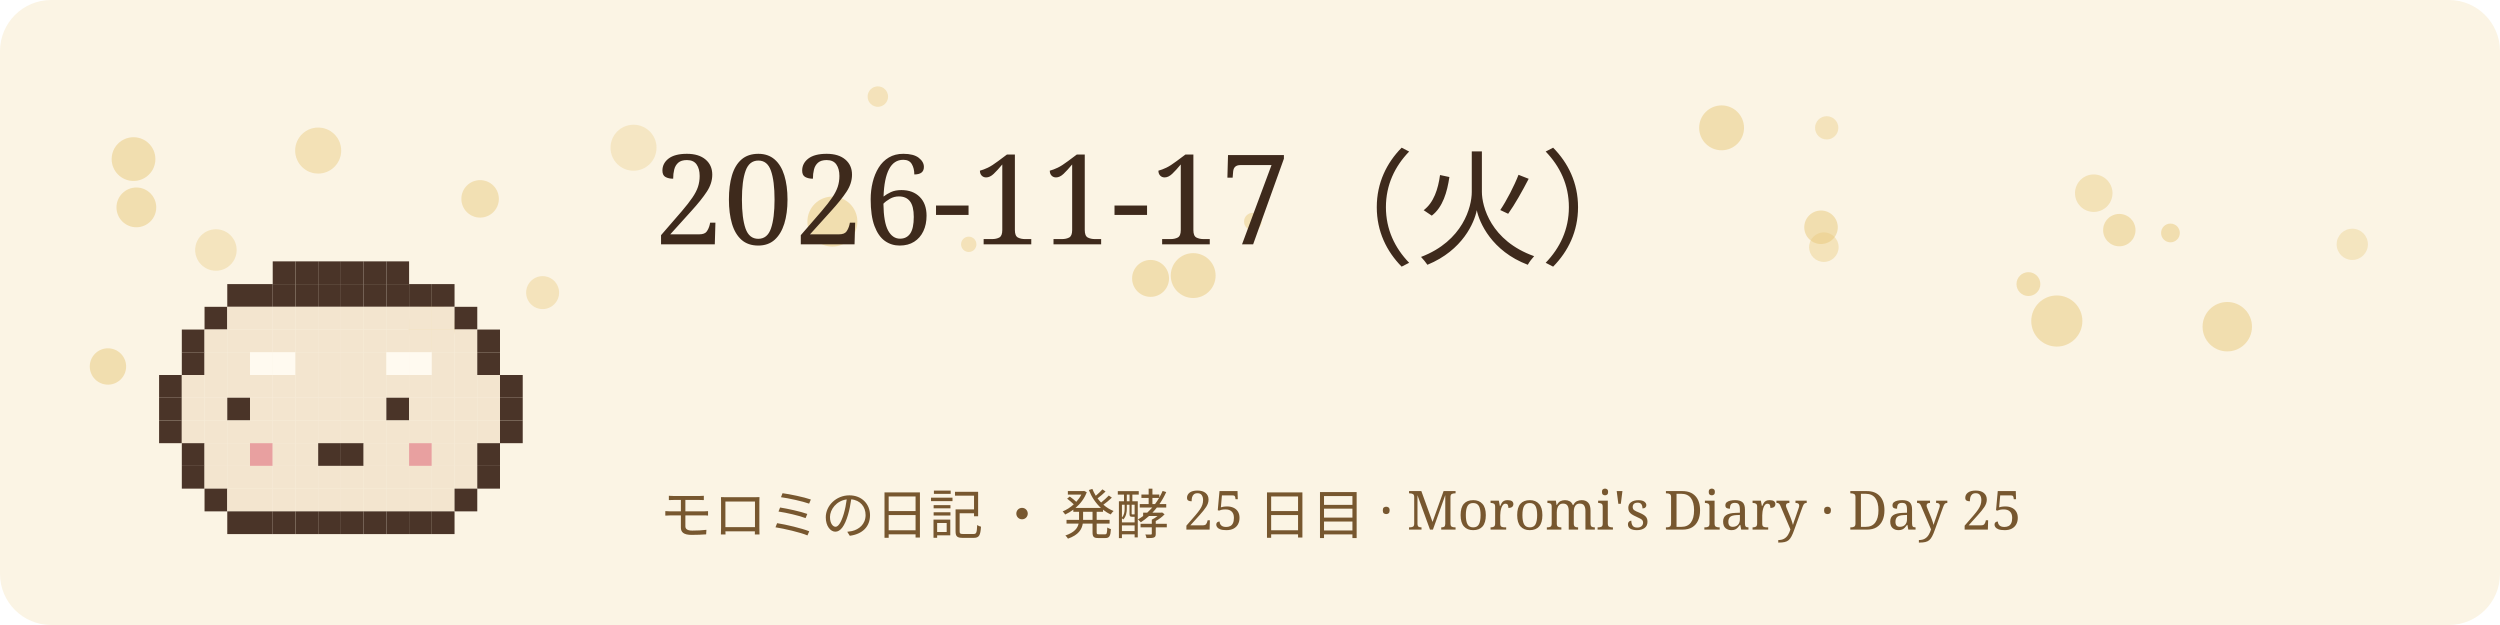
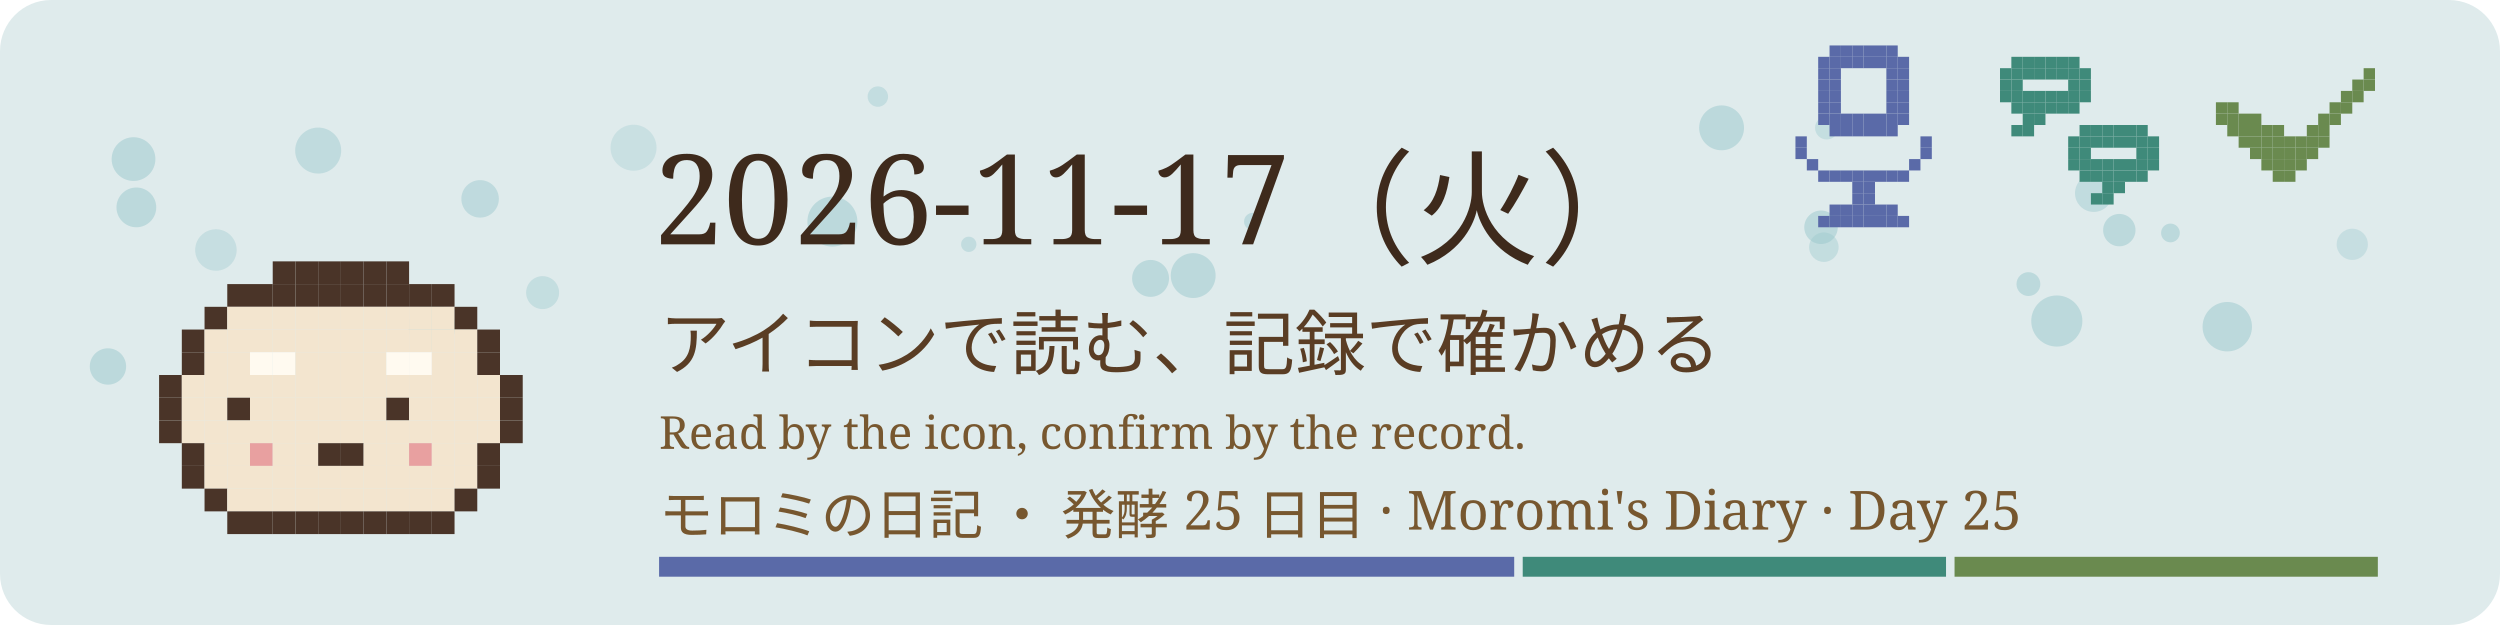
<svg xmlns="http://www.w3.org/2000/svg" width="880" height="220" viewBox="0 0 880 220">
-   <rect width="880" height="220" rx="18" fill="#fbf4e4" />
-   <circle cx="48" cy="73" r="7.0" fill="#e8c87a" opacity="0.50" />
-   <circle cx="38" cy="129" r="6.4" fill="#e8c87a" opacity="0.50" />
-   <circle cx="169" cy="70" r="6.6" fill="#e8c87a" opacity="0.46" />
-   <circle cx="643" cy="45" r="4.1" fill="#e8c87a" opacity="0.38" />
-   <circle cx="152" cy="115" r="8.3" fill="#e8c87a" opacity="0.42" />
-   <circle cx="293" cy="78" r="8.8" fill="#e8c87a" opacity="0.50" />
-   <circle cx="606" cy="45" r="7.9" fill="#e8c87a" opacity="0.50" />
-   <circle cx="828" cy="86" r="5.5" fill="#e8c87a" opacity="0.35" />
-   <circle cx="764" cy="82" r="3.3" fill="#e8c87a" opacity="0.50" />
-   <circle cx="746" cy="81" r="5.7" fill="#e8c87a" opacity="0.50" />
-   <circle cx="76" cy="88" r="7.3" fill="#e8c87a" opacity="0.36" />
-   <circle cx="642" cy="87" r="5.2" fill="#e8c87a" opacity="0.39" />
-   <circle cx="47" cy="56" r="7.7" fill="#e8c87a" opacity="0.50" />
-   <circle cx="420" cy="97" r="7.9" fill="#e8c87a" opacity="0.50" />
-   <circle cx="441" cy="78" r="3.1" fill="#e8c87a" opacity="0.46" />
-   <circle cx="737" cy="68" r="6.6" fill="#e8c87a" opacity="0.42" />
-   <circle cx="784" cy="115" r="8.7" fill="#e8c87a" opacity="0.50" />
-   <circle cx="405" cy="98" r="6.5" fill="#e8c87a" opacity="0.50" />
-   <circle cx="724" cy="113" r="9.0" fill="#e8c87a" opacity="0.50" />
-   <circle cx="112" cy="53" r="8.1" fill="#e8c87a" opacity="0.44" />
-   <circle cx="191" cy="103" r="5.8" fill="#e8c87a" opacity="0.38" />
-   <circle cx="641" cy="80" r="5.9" fill="#e8c87a" opacity="0.50" />
-   <circle cx="341" cy="86" r="2.7" fill="#e8c87a" opacity="0.41" />
-   <circle cx="714" cy="100" r="4.2" fill="#e8c87a" opacity="0.50" />
-   <circle cx="309" cy="34" r="3.6" fill="#e8c87a" opacity="0.40" />
-   <circle cx="223" cy="52" r="8.1" fill="#e8c87a" opacity="0.31" />
+   <rect width="880" height="220" rx="18" fill="#dfebec" />
+   <circle cx="48" cy="73" r="7.0" fill="#99c7cc" opacity="0.50" />
+   <circle cx="38" cy="129" r="6.4" fill="#99c7cc" opacity="0.50" />
+   <circle cx="169" cy="70" r="6.6" fill="#99c7cc" opacity="0.46" />
+   <circle cx="643" cy="45" r="4.1" fill="#99c7cc" opacity="0.38" />
+   <circle cx="152" cy="115" r="8.3" fill="#99c7cc" opacity="0.42" />
+   <circle cx="293" cy="78" r="8.8" fill="#99c7cc" opacity="0.50" />
+   <circle cx="606" cy="45" r="7.9" fill="#99c7cc" opacity="0.50" />
+   <circle cx="828" cy="86" r="5.5" fill="#99c7cc" opacity="0.35" />
+   <circle cx="764" cy="82" r="3.3" fill="#99c7cc" opacity="0.50" />
+   <circle cx="746" cy="81" r="5.7" fill="#99c7cc" opacity="0.50" />
+   <circle cx="76" cy="88" r="7.3" fill="#99c7cc" opacity="0.36" />
+   <circle cx="642" cy="87" r="5.2" fill="#99c7cc" opacity="0.39" />
+   <circle cx="47" cy="56" r="7.7" fill="#99c7cc" opacity="0.50" />
+   <circle cx="420" cy="97" r="7.9" fill="#99c7cc" opacity="0.50" />
+   <circle cx="441" cy="78" r="3.1" fill="#99c7cc" opacity="0.46" />
+   <circle cx="737" cy="68" r="6.6" fill="#99c7cc" opacity="0.42" />
+   <circle cx="784" cy="115" r="8.7" fill="#99c7cc" opacity="0.50" />
+   <circle cx="405" cy="98" r="6.5" fill="#99c7cc" opacity="0.50" />
+   <circle cx="724" cy="113" r="9.0" fill="#99c7cc" opacity="0.50" />
+   <circle cx="112" cy="53" r="8.1" fill="#99c7cc" opacity="0.44" />
+   <circle cx="191" cy="103" r="5.8" fill="#99c7cc" opacity="0.38" />
+   <circle cx="641" cy="80" r="5.9" fill="#99c7cc" opacity="0.50" />
+   <circle cx="341" cy="86" r="2.7" fill="#99c7cc" opacity="0.41" />
+   <circle cx="714" cy="100" r="4.2" fill="#99c7cc" opacity="0.50" />
+   <circle cx="309" cy="34" r="3.6" fill="#99c7cc" opacity="0.40" />
+   <circle cx="223" cy="52" r="8.1" fill="#99c7cc" opacity="0.31" />
+   <rect x="644" y="16" width="4" height="4" fill="#5a6aa8" />
+   <rect x="648" y="16" width="4" height="4" fill="#5a6aa8" />
+   <rect x="652" y="16" width="4" height="4" fill="#5a6aa8" />
+   <rect x="656" y="16" width="4" height="4" fill="#5a6aa8" />
+   <rect x="660" y="16" width="4" height="4" fill="#5a6aa8" />
+   <rect x="664" y="16" width="4" height="4" fill="#5a6aa8" />
+   <rect x="640" y="20" width="4" height="4" fill="#5a6aa8" />
+   <rect x="644" y="20" width="4" height="4" fill="#5a6aa8" />
+   <rect x="648" y="20" width="4" height="4" fill="#5a6aa8" />
+   <rect x="652" y="20" width="4" height="4" fill="#5a6aa8" />
+   <rect x="656" y="20" width="4" height="4" fill="#5a6aa8" />
+   <rect x="660" y="20" width="4" height="4" fill="#5a6aa8" />
+   <rect x="664" y="20" width="4" height="4" fill="#5a6aa8" />
+   <rect x="668" y="20" width="4" height="4" fill="#5a6aa8" />
+   <rect x="640" y="24" width="4" height="4" fill="#5a6aa8" />
+   <rect x="644" y="24" width="4" height="4" fill="#5a6aa8" />
+   <rect x="664" y="24" width="4" height="4" fill="#5a6aa8" />
+   <rect x="668" y="24" width="4" height="4" fill="#5a6aa8" />
+   <rect x="640" y="28" width="4" height="4" fill="#5a6aa8" />
+   <rect x="644" y="28" width="4" height="4" fill="#5a6aa8" />
+   <rect x="664" y="28" width="4" height="4" fill="#5a6aa8" />
+   <rect x="668" y="28" width="4" height="4" fill="#5a6aa8" />
+   <rect x="640" y="32" width="4" height="4" fill="#5a6aa8" />
+   <rect x="644" y="32" width="4" height="4" fill="#5a6aa8" />
+   <rect x="664" y="32" width="4" height="4" fill="#5a6aa8" />
+   <rect x="668" y="32" width="4" height="4" fill="#5a6aa8" />
+   <rect x="640" y="36" width="4" height="4" fill="#5a6aa8" />
+   <rect x="644" y="36" width="4" height="4" fill="#5a6aa8" />
+   <rect x="664" y="36" width="4" height="4" fill="#5a6aa8" />
+   <rect x="668" y="36" width="4" height="4" fill="#5a6aa8" />
+   <rect x="640" y="40" width="4" height="4" fill="#5a6aa8" />
+   <rect x="644" y="40" width="4" height="4" fill="#5a6aa8" />
+   <rect x="648" y="40" width="4" height="4" fill="#5a6aa8" />
+   <rect x="652" y="40" width="4" height="4" fill="#5a6aa8" />
+   <rect x="656" y="40" width="4" height="4" fill="#5a6aa8" />
+   <rect x="660" y="40" width="4" height="4" fill="#5a6aa8" />
+   <rect x="664" y="40" width="4" height="4" fill="#5a6aa8" />
+   <rect x="668" y="40" width="4" height="4" fill="#5a6aa8" />
+   <rect x="644" y="44" width="4" height="4" fill="#5a6aa8" />
+   <rect x="648" y="44" width="4" height="4" fill="#5a6aa8" />
+   <rect x="652" y="44" width="4" height="4" fill="#5a6aa8" />
+   <rect x="656" y="44" width="4" height="4" fill="#5a6aa8" />
+   <rect x="660" y="44" width="4" height="4" fill="#5a6aa8" />
+   <rect x="664" y="44" width="4" height="4" fill="#5a6aa8" />
+   <rect x="632" y="48" width="4" height="4" fill="#5a6aa8" />
+   <rect x="676" y="48" width="4" height="4" fill="#5a6aa8" />
+   <rect x="632" y="52" width="4" height="4" fill="#5a6aa8" />
+   <rect x="676" y="52" width="4" height="4" fill="#5a6aa8" />
+   <rect x="636" y="56" width="4" height="4" fill="#5a6aa8" />
+   <rect x="672" y="56" width="4" height="4" fill="#5a6aa8" />
+   <rect x="640" y="60" width="4" height="4" fill="#5a6aa8" />
+   <rect x="644" y="60" width="4" height="4" fill="#5a6aa8" />
+   <rect x="648" y="60" width="4" height="4" fill="#5a6aa8" />
+   <rect x="652" y="60" width="4" height="4" fill="#5a6aa8" />
+   <rect x="656" y="60" width="4" height="4" fill="#5a6aa8" />
+   <rect x="660" y="60" width="4" height="4" fill="#5a6aa8" />
+   <rect x="664" y="60" width="4" height="4" fill="#5a6aa8" />
+   <rect x="668" y="60" width="4" height="4" fill="#5a6aa8" />
+   <rect x="652" y="64" width="4" height="4" fill="#5a6aa8" />
+   <rect x="656" y="64" width="4" height="4" fill="#5a6aa8" />
+   <rect x="652" y="68" width="4" height="4" fill="#5a6aa8" />
+   <rect x="656" y="68" width="4" height="4" fill="#5a6aa8" />
+   <rect x="644" y="72" width="4" height="4" fill="#5a6aa8" />
+   <rect x="648" y="72" width="4" height="4" fill="#5a6aa8" />
+   <rect x="652" y="72" width="4" height="4" fill="#5a6aa8" />
+   <rect x="656" y="72" width="4" height="4" fill="#5a6aa8" />
+   <rect x="660" y="72" width="4" height="4" fill="#5a6aa8" />
+   <rect x="664" y="72" width="4" height="4" fill="#5a6aa8" />
+   <rect x="640" y="76" width="4" height="4" fill="#5a6aa8" />
+   <rect x="644" y="76" width="4" height="4" fill="#5a6aa8" />
+   <rect x="648" y="76" width="4" height="4" fill="#5a6aa8" />
+   <rect x="652" y="76" width="4" height="4" fill="#5a6aa8" />
+   <rect x="656" y="76" width="4" height="4" fill="#5a6aa8" />
+   <rect x="660" y="76" width="4" height="4" fill="#5a6aa8" />
+   <rect x="664" y="76" width="4" height="4" fill="#5a6aa8" />
+   <rect x="668" y="76" width="4" height="4" fill="#5a6aa8" />
+   <rect x="708" y="20" width="4" height="4" fill="#3f8a7a" />
+   <rect x="712" y="20" width="4" height="4" fill="#3f8a7a" />
+   <rect x="716" y="20" width="4" height="4" fill="#3f8a7a" />
+   <rect x="720" y="20" width="4" height="4" fill="#3f8a7a" />
+   <rect x="724" y="20" width="4" height="4" fill="#3f8a7a" />
+   <rect x="728" y="20" width="4" height="4" fill="#3f8a7a" />
+   <rect x="704" y="24" width="4" height="4" fill="#3f8a7a" />
+   <rect x="708" y="24" width="4" height="4" fill="#3f8a7a" />
+   <rect x="712" y="24" width="4" height="4" fill="#3f8a7a" />
+   <rect x="716" y="24" width="4" height="4" fill="#3f8a7a" />
+   <rect x="720" y="24" width="4" height="4" fill="#3f8a7a" />
+   <rect x="724" y="24" width="4" height="4" fill="#3f8a7a" />
+   <rect x="728" y="24" width="4" height="4" fill="#3f8a7a" />
+   <rect x="732" y="24" width="4" height="4" fill="#3f8a7a" />
+   <rect x="704" y="28" width="4" height="4" fill="#3f8a7a" />
+   <rect x="708" y="28" width="4" height="4" fill="#3f8a7a" />
+   <rect x="728" y="28" width="4" height="4" fill="#3f8a7a" />
+   <rect x="732" y="28" width="4" height="4" fill="#3f8a7a" />
+   <rect x="704" y="32" width="4" height="4" fill="#3f8a7a" />
+   <rect x="708" y="32" width="4" height="4" fill="#3f8a7a" />
+   <rect x="712" y="32" width="4" height="4" fill="#3f8a7a" />
+   <rect x="716" y="32" width="4" height="4" fill="#3f8a7a" />
+   <rect x="720" y="32" width="4" height="4" fill="#3f8a7a" />
+   <rect x="724" y="32" width="4" height="4" fill="#3f8a7a" />
+   <rect x="728" y="32" width="4" height="4" fill="#3f8a7a" />
+   <rect x="732" y="32" width="4" height="4" fill="#3f8a7a" />
+   <rect x="708" y="36" width="4" height="4" fill="#3f8a7a" />
+   <rect x="712" y="36" width="4" height="4" fill="#3f8a7a" />
+   <rect x="716" y="36" width="4" height="4" fill="#3f8a7a" />
+   <rect x="720" y="36" width="4" height="4" fill="#3f8a7a" />
+   <rect x="724" y="36" width="4" height="4" fill="#3f8a7a" />
+   <rect x="728" y="36" width="4" height="4" fill="#3f8a7a" />
+   <rect x="712" y="40" width="4" height="4" fill="#3f8a7a" />
+   <rect x="716" y="40" width="4" height="4" fill="#3f8a7a" />
+   <rect x="708" y="44" width="4" height="4" fill="#3f8a7a" />
+   <rect x="712" y="44" width="4" height="4" fill="#3f8a7a" />
+   <rect x="732" y="44" width="4" height="4" fill="#3f8a7a" />
+   <rect x="736" y="44" width="4" height="4" fill="#3f8a7a" />
+   <rect x="740" y="44" width="4" height="4" fill="#3f8a7a" />
+   <rect x="744" y="44" width="4" height="4" fill="#3f8a7a" />
+   <rect x="748" y="44" width="4" height="4" fill="#3f8a7a" />
+   <rect x="752" y="44" width="4" height="4" fill="#3f8a7a" />
+   <rect x="728" y="48" width="4" height="4" fill="#3f8a7a" />
+   <rect x="732" y="48" width="4" height="4" fill="#3f8a7a" />
+   <rect x="736" y="48" width="4" height="4" fill="#3f8a7a" />
+   <rect x="740" y="48" width="4" height="4" fill="#3f8a7a" />
+   <rect x="744" y="48" width="4" height="4" fill="#3f8a7a" />
+   <rect x="748" y="48" width="4" height="4" fill="#3f8a7a" />
+   <rect x="752" y="48" width="4" height="4" fill="#3f8a7a" />
+   <rect x="756" y="48" width="4" height="4" fill="#3f8a7a" />
+   <rect x="728" y="52" width="4" height="4" fill="#3f8a7a" />
+   <rect x="732" y="52" width="4" height="4" fill="#3f8a7a" />
+   <rect x="752" y="52" width="4" height="4" fill="#3f8a7a" />
+   <rect x="756" y="52" width="4" height="4" fill="#3f8a7a" />
+   <rect x="728" y="56" width="4" height="4" fill="#3f8a7a" />
+   <rect x="732" y="56" width="4" height="4" fill="#3f8a7a" />
+   <rect x="736" y="56" width="4" height="4" fill="#3f8a7a" />
+   <rect x="740" y="56" width="4" height="4" fill="#3f8a7a" />
+   <rect x="744" y="56" width="4" height="4" fill="#3f8a7a" />
+   <rect x="748" y="56" width="4" height="4" fill="#3f8a7a" />
+   <rect x="752" y="56" width="4" height="4" fill="#3f8a7a" />
+   <rect x="756" y="56" width="4" height="4" fill="#3f8a7a" />
+   <rect x="732" y="60" width="4" height="4" fill="#3f8a7a" />
+   <rect x="736" y="60" width="4" height="4" fill="#3f8a7a" />
+   <rect x="740" y="60" width="4" height="4" fill="#3f8a7a" />
+   <rect x="744" y="60" width="4" height="4" fill="#3f8a7a" />
+   <rect x="748" y="60" width="4" height="4" fill="#3f8a7a" />
+   <rect x="752" y="60" width="4" height="4" fill="#3f8a7a" />
+   <rect x="740" y="64" width="4" height="4" fill="#3f8a7a" />
+   <rect x="744" y="64" width="4" height="4" fill="#3f8a7a" />
+   <rect x="736" y="68" width="4" height="4" fill="#3f8a7a" />
+   <rect x="740" y="68" width="4" height="4" fill="#3f8a7a" />
+   <rect x="832" y="24" width="4" height="4" fill="#6a8a4f" />
+   <rect x="828" y="28" width="4" height="4" fill="#6a8a4f" />
+   <rect x="832" y="28" width="4" height="4" fill="#6a8a4f" />
+   <rect x="824" y="32" width="4" height="4" fill="#6a8a4f" />
+   <rect x="828" y="32" width="4" height="4" fill="#6a8a4f" />
+   <rect x="780" y="36" width="4" height="4" fill="#6a8a4f" />
+   <rect x="784" y="36" width="4" height="4" fill="#6a8a4f" />
+   <rect x="820" y="36" width="4" height="4" fill="#6a8a4f" />
+   <rect x="824" y="36" width="4" height="4" fill="#6a8a4f" />
+   <rect x="780" y="40" width="4" height="4" fill="#6a8a4f" />
+   <rect x="784" y="40" width="4" height="4" fill="#6a8a4f" />
+   <rect x="788" y="40" width="4" height="4" fill="#6a8a4f" />
+   <rect x="792" y="40" width="4" height="4" fill="#6a8a4f" />
+   <rect x="816" y="40" width="4" height="4" fill="#6a8a4f" />
+   <rect x="820" y="40" width="4" height="4" fill="#6a8a4f" />
+   <rect x="784" y="44" width="4" height="4" fill="#6a8a4f" />
+   <rect x="788" y="44" width="4" height="4" fill="#6a8a4f" />
+   <rect x="792" y="44" width="4" height="4" fill="#6a8a4f" />
+   <rect x="796" y="44" width="4" height="4" fill="#6a8a4f" />
+   <rect x="800" y="44" width="4" height="4" fill="#6a8a4f" />
+   <rect x="812" y="44" width="4" height="4" fill="#6a8a4f" />
+   <rect x="816" y="44" width="4" height="4" fill="#6a8a4f" />
+   <rect x="788" y="48" width="4" height="4" fill="#6a8a4f" />
+   <rect x="792" y="48" width="4" height="4" fill="#6a8a4f" />
+   <rect x="796" y="48" width="4" height="4" fill="#6a8a4f" />
+   <rect x="800" y="48" width="4" height="4" fill="#6a8a4f" />
+   <rect x="804" y="48" width="4" height="4" fill="#6a8a4f" />
+   <rect x="808" y="48" width="4" height="4" fill="#6a8a4f" />
+   <rect x="812" y="48" width="4" height="4" fill="#6a8a4f" />
+   <rect x="816" y="48" width="4" height="4" fill="#6a8a4f" />
+   <rect x="792" y="52" width="4" height="4" fill="#6a8a4f" />
+   <rect x="796" y="52" width="4" height="4" fill="#6a8a4f" />
+   <rect x="800" y="52" width="4" height="4" fill="#6a8a4f" />
+   <rect x="804" y="52" width="4" height="4" fill="#6a8a4f" />
+   <rect x="808" y="52" width="4" height="4" fill="#6a8a4f" />
+   <rect x="812" y="52" width="4" height="4" fill="#6a8a4f" />
+   <rect x="796" y="56" width="4" height="4" fill="#6a8a4f" />
+   <rect x="800" y="56" width="4" height="4" fill="#6a8a4f" />
+   <rect x="804" y="56" width="4" height="4" fill="#6a8a4f" />
+   <rect x="808" y="56" width="4" height="4" fill="#6a8a4f" />
+   <rect x="800" y="60" width="4" height="4" fill="#6a8a4f" />
+   <rect x="804" y="60" width="4" height="4" fill="#6a8a4f" />
  <rect x="96" y="92" width="8" height="8" fill="#4a3428" />
  <rect x="104" y="92" width="8" height="8" fill="#4a3428" />
  <rect x="112" y="92" width="8" height="8" fill="#4a3428" />
  <rect x="120" y="92" width="8" height="8" fill="#4a3428" />
  <rect x="128" y="92" width="8" height="8" fill="#4a3428" />
  <rect x="136" y="92" width="8" height="8" fill="#4a3428" />
  <rect x="80" y="100" width="8" height="8" fill="#4a3428" />
  <rect x="88" y="100" width="8" height="8" fill="#4a3428" />
  <rect x="96" y="100" width="8" height="8" fill="#4a3428" />
  <rect x="104" y="100" width="8" height="8" fill="#4a3428" />
  <rect x="112" y="100" width="8" height="8" fill="#4a3428" />
  <rect x="120" y="100" width="8" height="8" fill="#4a3428" />
  <rect x="128" y="100" width="8" height="8" fill="#4a3428" />
  <rect x="136" y="100" width="8" height="8" fill="#4a3428" />
  <rect x="144" y="100" width="8" height="8" fill="#4a3428" />
  <rect x="152" y="100" width="8" height="8" fill="#4a3428" />
  <rect x="72" y="108" width="8" height="8" fill="#4a3428" />
  <rect x="80" y="108" width="8" height="8" fill="#f3e5cf" />
  <rect x="88" y="108" width="8" height="8" fill="#f3e5cf" />
  <rect x="96" y="108" width="8" height="8" fill="#f3e5cf" />
  <rect x="104" y="108" width="8" height="8" fill="#f3e5cf" />
  <rect x="112" y="108" width="8" height="8" fill="#f3e5cf" />
  <rect x="120" y="108" width="8" height="8" fill="#f3e5cf" />
  <rect x="128" y="108" width="8" height="8" fill="#f3e5cf" />
  <rect x="136" y="108" width="8" height="8" fill="#f3e5cf" />
  <rect x="144" y="108" width="8" height="8" fill="#f3e5cf" />
  <rect x="152" y="108" width="8" height="8" fill="#f3e5cf" />
  <rect x="160" y="108" width="8" height="8" fill="#4a3428" />
  <rect x="64" y="116" width="8" height="8" fill="#4a3428" />
  <rect x="72" y="116" width="8" height="8" fill="#f3e5cf" />
  <rect x="80" y="116" width="8" height="8" fill="#f3e5cf" />
  <rect x="88" y="116" width="8" height="8" fill="#f3e5cf" />
  <rect x="96" y="116" width="8" height="8" fill="#f3e5cf" />
  <rect x="104" y="116" width="8" height="8" fill="#f3e5cf" />
  <rect x="112" y="116" width="8" height="8" fill="#f3e5cf" />
  <rect x="120" y="116" width="8" height="8" fill="#f3e5cf" />
  <rect x="128" y="116" width="8" height="8" fill="#f3e5cf" />
  <rect x="136" y="116" width="8" height="8" fill="#f3e5cf" />
  <rect x="144" y="116" width="8" height="8" fill="#f3e5cf" />
  <rect x="152" y="116" width="8" height="8" fill="#f3e5cf" />
  <rect x="160" y="116" width="8" height="8" fill="#f3e5cf" />
  <rect x="168" y="116" width="8" height="8" fill="#4a3428" />
  <rect x="64" y="124" width="8" height="8" fill="#4a3428" />
  <rect x="72" y="124" width="8" height="8" fill="#f3e5cf" />
  <rect x="80" y="124" width="8" height="8" fill="#f3e5cf" />
  <rect x="88" y="124" width="8" height="8" fill="#fffaf0" />
  <rect x="96" y="124" width="8" height="8" fill="#fffaf0" />
  <rect x="104" y="124" width="8" height="8" fill="#f3e5cf" />
  <rect x="112" y="124" width="8" height="8" fill="#f3e5cf" />
  <rect x="120" y="124" width="8" height="8" fill="#f3e5cf" />
  <rect x="128" y="124" width="8" height="8" fill="#f3e5cf" />
  <rect x="136" y="124" width="8" height="8" fill="#fffaf0" />
  <rect x="144" y="124" width="8" height="8" fill="#fffaf0" />
  <rect x="152" y="124" width="8" height="8" fill="#f3e5cf" />
  <rect x="160" y="124" width="8" height="8" fill="#f3e5cf" />
  <rect x="168" y="124" width="8" height="8" fill="#4a3428" />
  <rect x="56" y="132" width="8" height="8" fill="#4a3428" />
  <rect x="64" y="132" width="8" height="8" fill="#f3e5cf" />
  <rect x="72" y="132" width="8" height="8" fill="#f3e5cf" />
  <rect x="80" y="132" width="8" height="8" fill="#f3e5cf" />
  <rect x="88" y="132" width="8" height="8" fill="#f3e5cf" />
  <rect x="96" y="132" width="8" height="8" fill="#f3e5cf" />
  <rect x="104" y="132" width="8" height="8" fill="#f3e5cf" />
  <rect x="112" y="132" width="8" height="8" fill="#f3e5cf" />
  <rect x="120" y="132" width="8" height="8" fill="#f3e5cf" />
  <rect x="128" y="132" width="8" height="8" fill="#f3e5cf" />
  <rect x="136" y="132" width="8" height="8" fill="#f3e5cf" />
  <rect x="144" y="132" width="8" height="8" fill="#f3e5cf" />
  <rect x="152" y="132" width="8" height="8" fill="#f3e5cf" />
  <rect x="160" y="132" width="8" height="8" fill="#f3e5cf" />
  <rect x="168" y="132" width="8" height="8" fill="#f3e5cf" />
  <rect x="176" y="132" width="8" height="8" fill="#4a3428" />
  <rect x="56" y="140" width="8" height="8" fill="#4a3428" />
  <rect x="64" y="140" width="8" height="8" fill="#f3e5cf" />
  <rect x="72" y="140" width="8" height="8" fill="#f3e5cf" />
  <rect x="80" y="140" width="8" height="8" fill="#4a3428" />
  <rect x="88" y="140" width="8" height="8" fill="#f3e5cf" />
  <rect x="96" y="140" width="8" height="8" fill="#f3e5cf" />
  <rect x="104" y="140" width="8" height="8" fill="#f3e5cf" />
  <rect x="112" y="140" width="8" height="8" fill="#f3e5cf" />
  <rect x="120" y="140" width="8" height="8" fill="#f3e5cf" />
  <rect x="128" y="140" width="8" height="8" fill="#f3e5cf" />
  <rect x="136" y="140" width="8" height="8" fill="#4a3428" />
  <rect x="144" y="140" width="8" height="8" fill="#f3e5cf" />
  <rect x="152" y="140" width="8" height="8" fill="#f3e5cf" />
  <rect x="160" y="140" width="8" height="8" fill="#f3e5cf" />
  <rect x="168" y="140" width="8" height="8" fill="#f3e5cf" />
  <rect x="176" y="140" width="8" height="8" fill="#4a3428" />
  <rect x="56" y="148" width="8" height="8" fill="#4a3428" />
  <rect x="64" y="148" width="8" height="8" fill="#f3e5cf" />
  <rect x="72" y="148" width="8" height="8" fill="#f3e5cf" />
  <rect x="80" y="148" width="8" height="8" fill="#f3e5cf" />
  <rect x="88" y="148" width="8" height="8" fill="#f3e5cf" />
  <rect x="96" y="148" width="8" height="8" fill="#f3e5cf" />
  <rect x="104" y="148" width="8" height="8" fill="#f3e5cf" />
  <rect x="112" y="148" width="8" height="8" fill="#f3e5cf" />
  <rect x="120" y="148" width="8" height="8" fill="#f3e5cf" />
  <rect x="128" y="148" width="8" height="8" fill="#f3e5cf" />
  <rect x="136" y="148" width="8" height="8" fill="#f3e5cf" />
  <rect x="144" y="148" width="8" height="8" fill="#f3e5cf" />
  <rect x="152" y="148" width="8" height="8" fill="#f3e5cf" />
  <rect x="160" y="148" width="8" height="8" fill="#f3e5cf" />
  <rect x="168" y="148" width="8" height="8" fill="#f3e5cf" />
  <rect x="176" y="148" width="8" height="8" fill="#4a3428" />
  <rect x="64" y="156" width="8" height="8" fill="#4a3428" />
  <rect x="72" y="156" width="8" height="8" fill="#f3e5cf" />
  <rect x="80" y="156" width="8" height="8" fill="#f3e5cf" />
  <rect x="88" y="156" width="8" height="8" fill="#e8a0a0" />
  <rect x="96" y="156" width="8" height="8" fill="#f3e5cf" />
  <rect x="104" y="156" width="8" height="8" fill="#f3e5cf" />
  <rect x="112" y="156" width="8" height="8" fill="#4a3428" />
  <rect x="120" y="156" width="8" height="8" fill="#4a3428" />
  <rect x="128" y="156" width="8" height="8" fill="#f3e5cf" />
  <rect x="136" y="156" width="8" height="8" fill="#f3e5cf" />
  <rect x="144" y="156" width="8" height="8" fill="#e8a0a0" />
  <rect x="152" y="156" width="8" height="8" fill="#f3e5cf" />
  <rect x="160" y="156" width="8" height="8" fill="#f3e5cf" />
  <rect x="168" y="156" width="8" height="8" fill="#4a3428" />
  <rect x="64" y="164" width="8" height="8" fill="#4a3428" />
  <rect x="72" y="164" width="8" height="8" fill="#f3e5cf" />
  <rect x="80" y="164" width="8" height="8" fill="#f3e5cf" />
  <rect x="88" y="164" width="8" height="8" fill="#f3e5cf" />
  <rect x="96" y="164" width="8" height="8" fill="#f3e5cf" />
  <rect x="104" y="164" width="8" height="8" fill="#f3e5cf" />
  <rect x="112" y="164" width="8" height="8" fill="#f3e5cf" />
  <rect x="120" y="164" width="8" height="8" fill="#f3e5cf" />
  <rect x="128" y="164" width="8" height="8" fill="#f3e5cf" />
  <rect x="136" y="164" width="8" height="8" fill="#f3e5cf" />
  <rect x="144" y="164" width="8" height="8" fill="#f3e5cf" />
  <rect x="152" y="164" width="8" height="8" fill="#f3e5cf" />
  <rect x="160" y="164" width="8" height="8" fill="#f3e5cf" />
  <rect x="168" y="164" width="8" height="8" fill="#4a3428" />
  <rect x="72" y="172" width="8" height="8" fill="#4a3428" />
  <rect x="80" y="172" width="8" height="8" fill="#f3e5cf" />
  <rect x="88" y="172" width="8" height="8" fill="#f3e5cf" />
  <rect x="96" y="172" width="8" height="8" fill="#f3e5cf" />
  <rect x="104" y="172" width="8" height="8" fill="#f3e5cf" />
  <rect x="112" y="172" width="8" height="8" fill="#f3e5cf" />
  <rect x="120" y="172" width="8" height="8" fill="#f3e5cf" />
  <rect x="128" y="172" width="8" height="8" fill="#f3e5cf" />
  <rect x="136" y="172" width="8" height="8" fill="#f3e5cf" />
  <rect x="144" y="172" width="8" height="8" fill="#f3e5cf" />
  <rect x="152" y="172" width="8" height="8" fill="#f3e5cf" />
  <rect x="160" y="172" width="8" height="8" fill="#4a3428" />
  <rect x="80" y="180" width="8" height="8" fill="#4a3428" />
  <rect x="88" y="180" width="8" height="8" fill="#4a3428" />
  <rect x="96" y="180" width="8" height="8" fill="#4a3428" />
  <rect x="104" y="180" width="8" height="8" fill="#4a3428" />
  <rect x="112" y="180" width="8" height="8" fill="#4a3428" />
  <rect x="120" y="180" width="8" height="8" fill="#4a3428" />
  <rect x="128" y="180" width="8" height="8" fill="#4a3428" />
  <rect x="136" y="180" width="8" height="8" fill="#4a3428" />
  <rect x="144" y="180" width="8" height="8" fill="#4a3428" />
  <rect x="152" y="180" width="8" height="8" fill="#4a3428" />
  <text x="230" y="86" font-family="serif" font-size="44" fill="#3e2a1c">2026-11-17（火）</text>
-   <text x="232" y="130" font-family="serif" font-size="25" fill="#5a3d24" />
+   <text x="232" y="130" font-family="serif" font-size="25" fill="#5a3d24">アイコンで読む、記録で確かめる</text>
+   <text x="232" y="158" font-family="serif" font-size="16" fill="#77572f">Read by the icon, confirm by the record.</text>
  <text x="232" y="188" font-family="serif" font-size="19" fill="#77572f">モロミの日記 ・ 発酵 25 日目 · Moromi's Diary · Day 25</text>
+   <rect x="232" y="196" width="301" height="7" fill="#5a6aa8" />
+   <rect x="536" y="196" width="149" height="7" fill="#3f8a7a" />
+   <rect x="688" y="196" width="149" height="7" fill="#6a8a4f" />
</svg>
